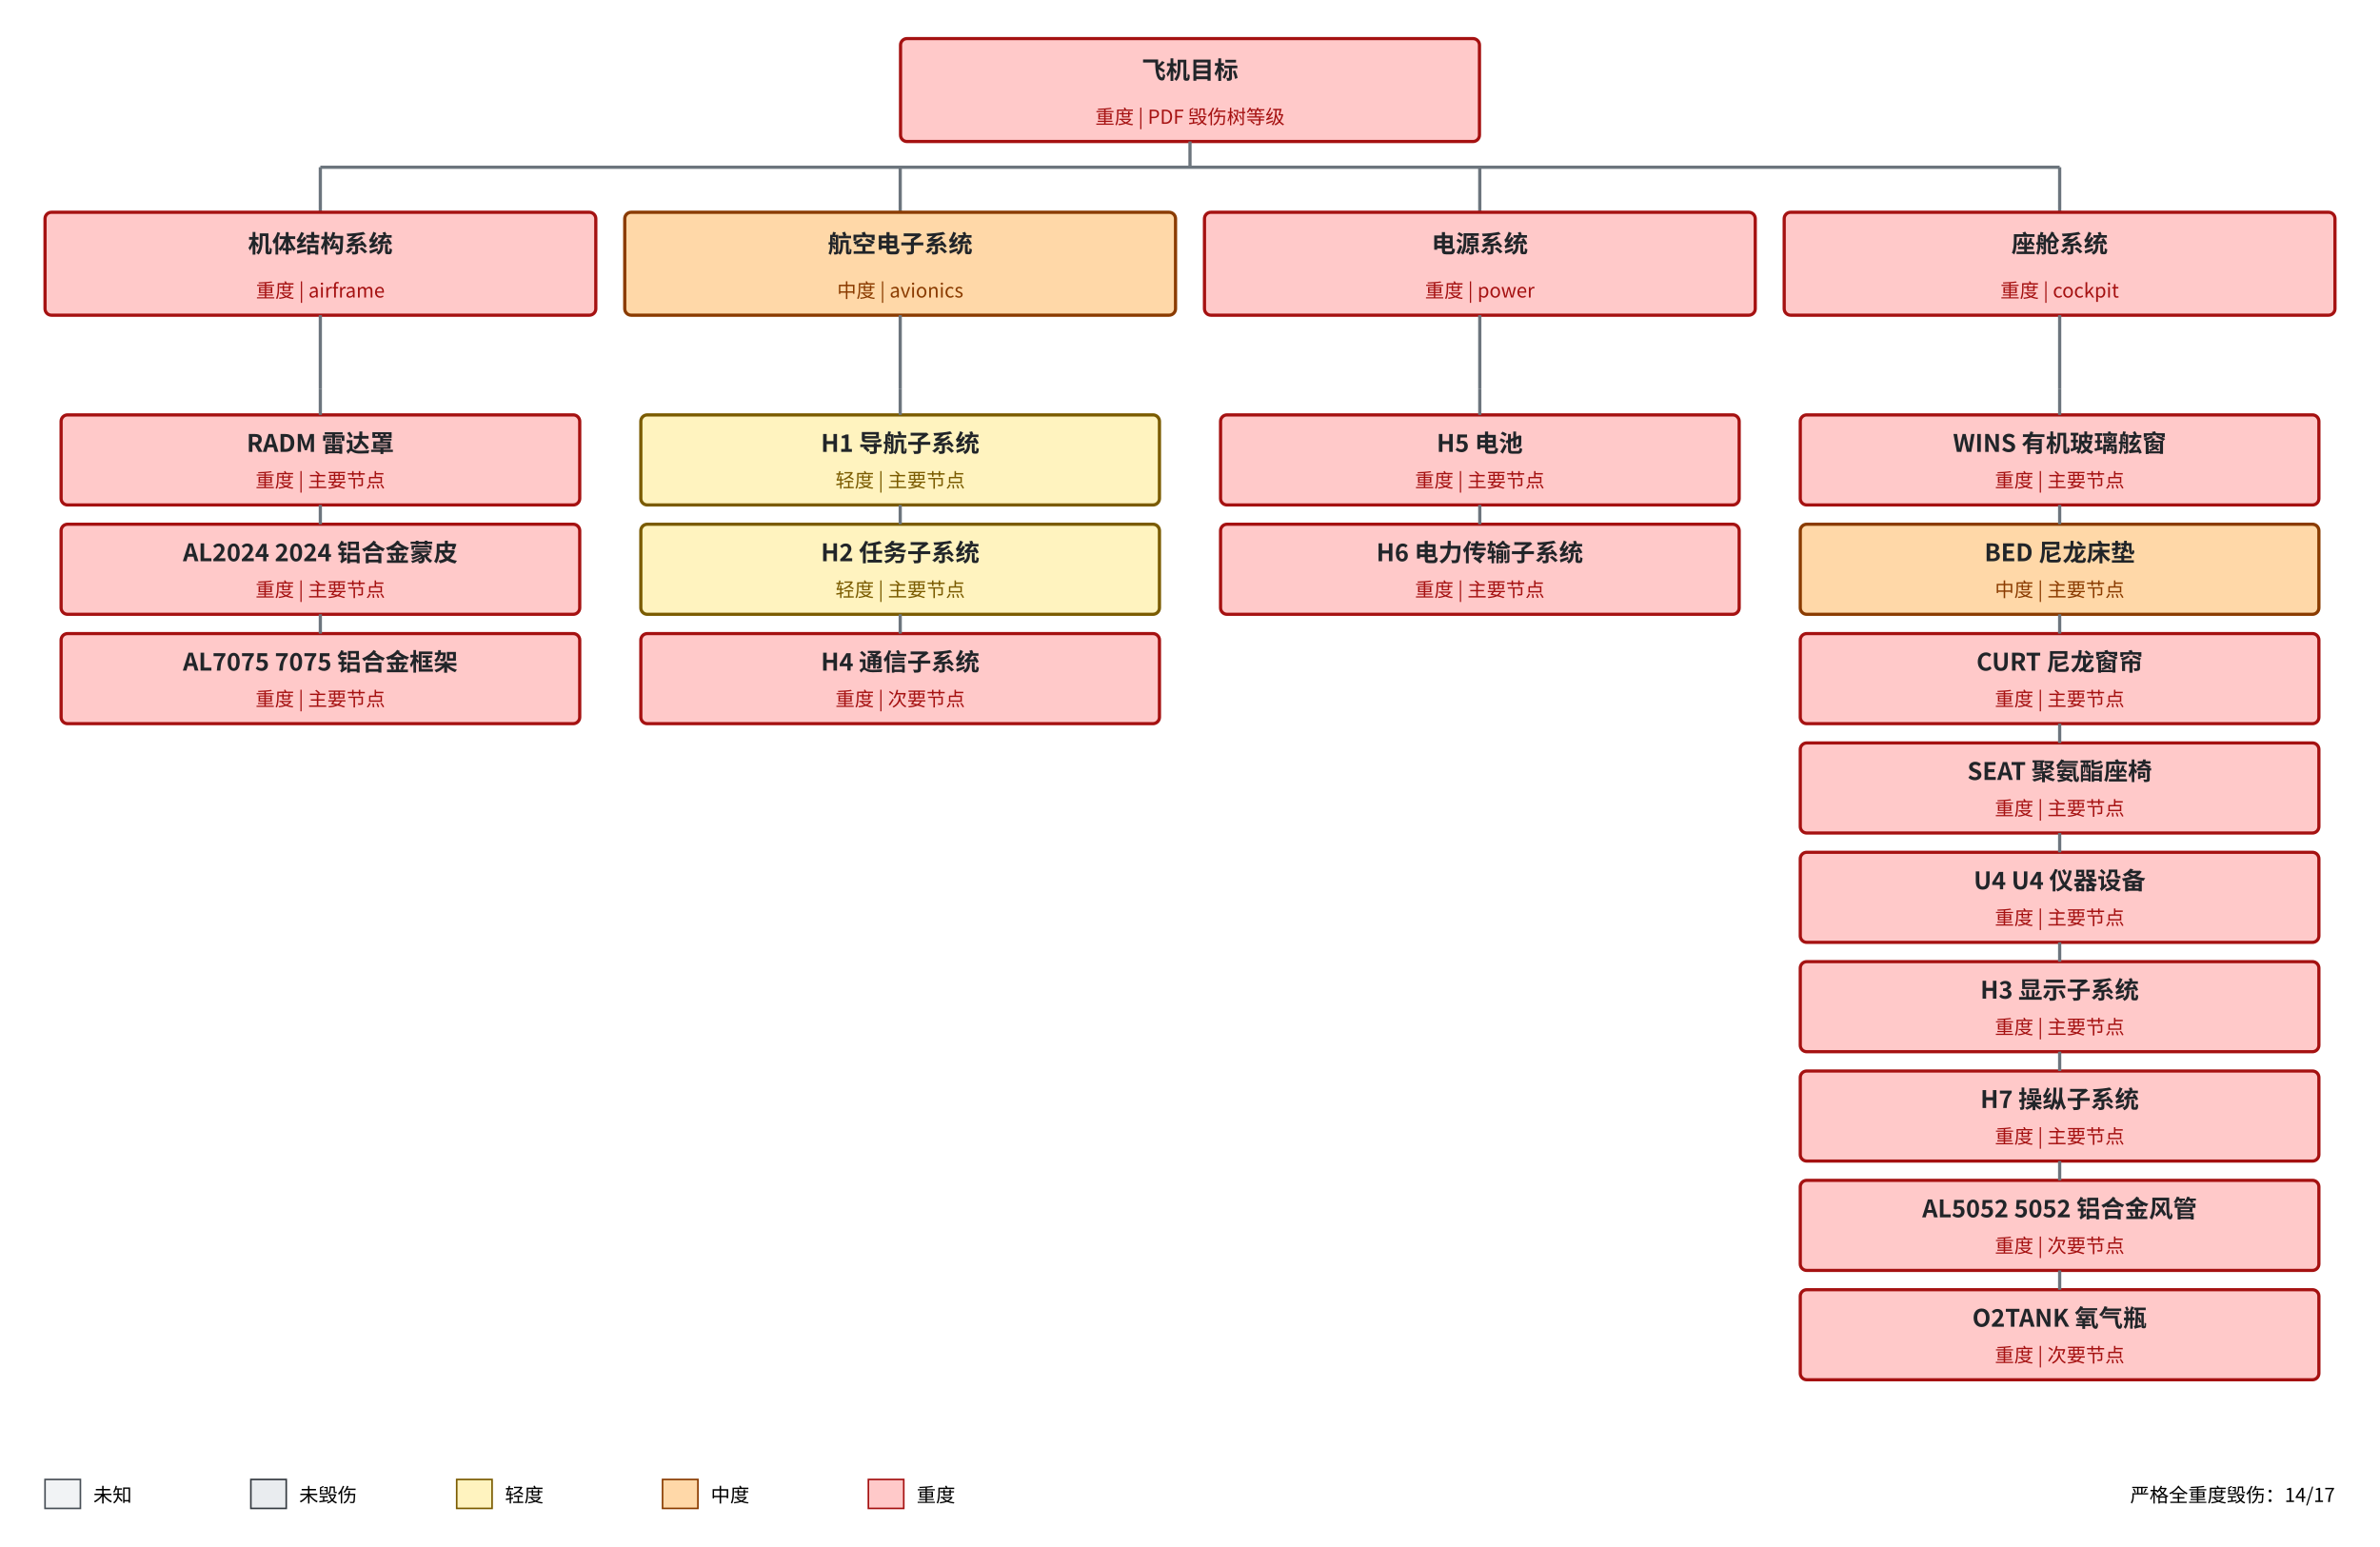
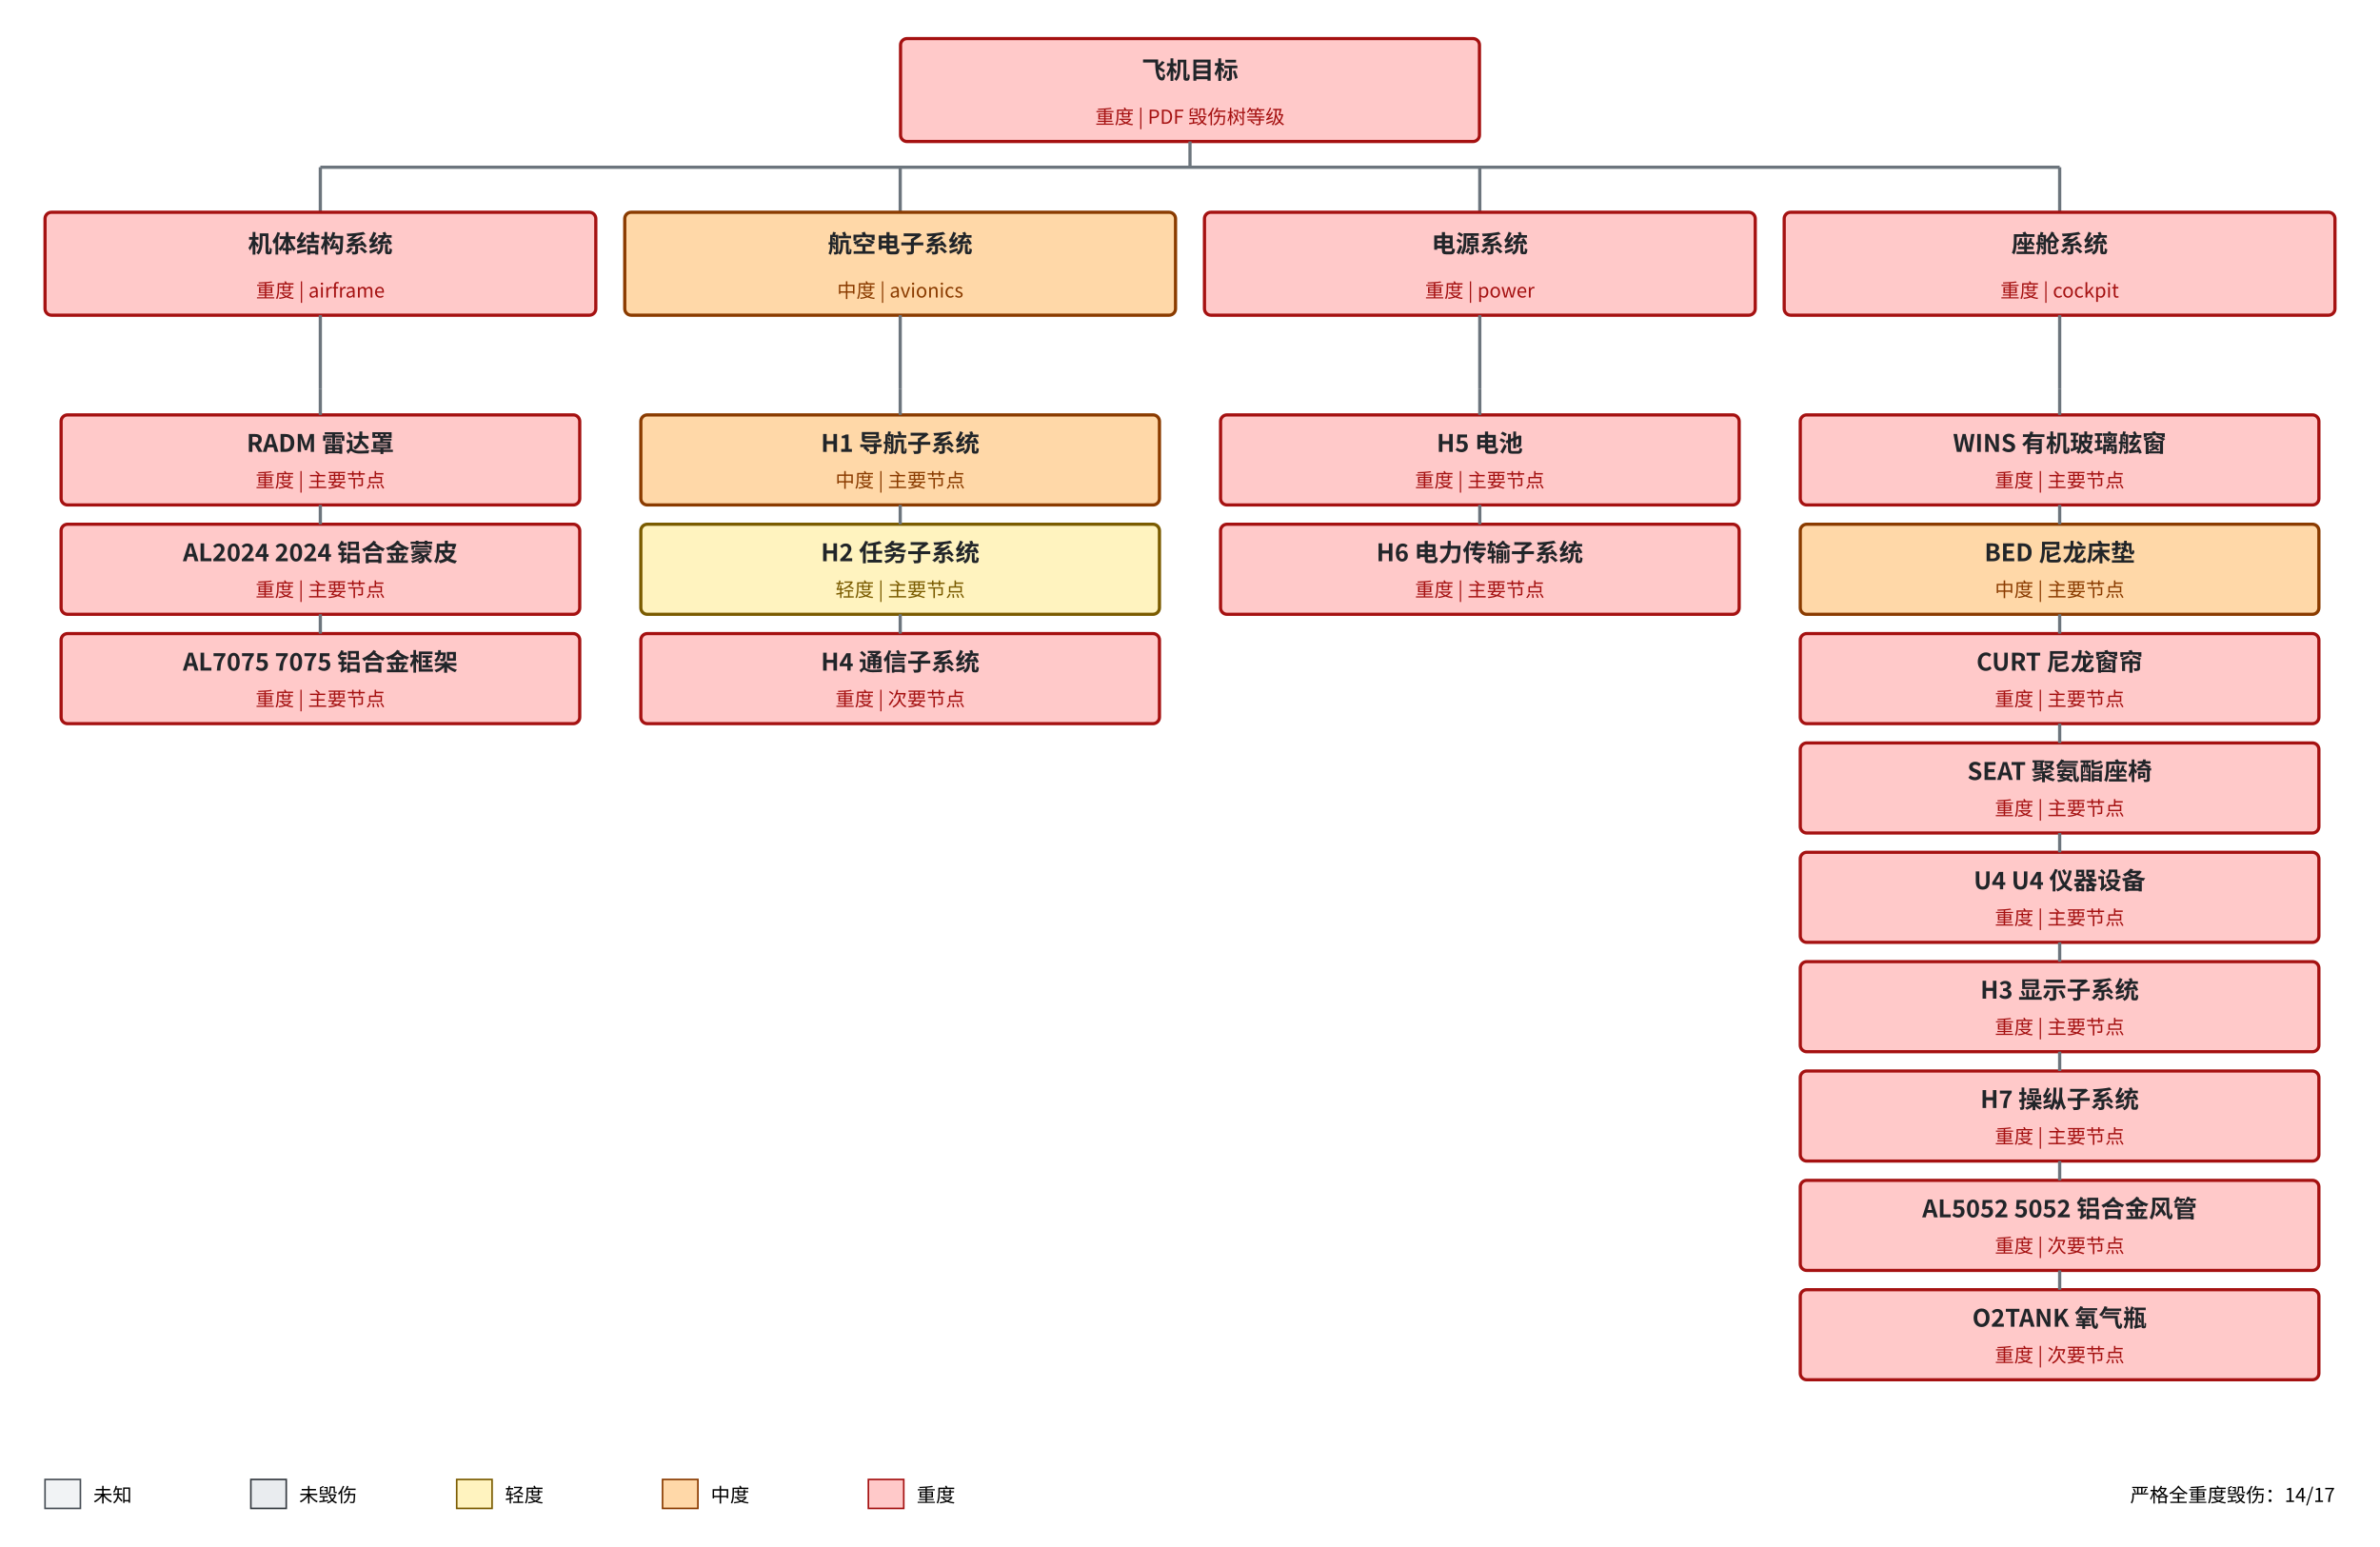
<svg xmlns="http://www.w3.org/2000/svg" width="1480" height="962" viewBox="0 0 1480 962">
  <style>text{font-family:"Microsoft YaHei","Noto Sans CJK SC",Arial,sans-serif;letter-spacing:0}.title{font-size:20px;font-weight:700}.label{font-size:15px;font-weight:600}.small{font-size:12px}.line{stroke:#6c757d;stroke-width:2;fill:none}</style>
  <rect width="100%" height="100%" fill="#ffffff" />
  <rect x="560.0" y="24.0" width="360.0" height="64.0" rx="4" fill="#ffc9c9" stroke="#a51111" stroke-width="2" />
  <text x="740.0" y="49.0" text-anchor="middle" class="label" fill="#212529">飞机目标</text>
  <text x="740.0" y="77.0" text-anchor="middle" class="small" fill="#a51111">重度 | PDF 毁伤树等级</text>
  <path class="line" d="M 740.0 88.0 V 104.0" />
  <path class="line" d="M 199.2 104.0 H 1280.8" />
  <path class="line" d="M 199.2 104.0 V 132.0" />
  <rect x="28.0" y="132.0" width="342.5" height="64.0" rx="4" fill="#ffc9c9" stroke="#a51111" stroke-width="2" />
  <text x="199.2" y="157.0" text-anchor="middle" class="label" fill="#212529">机体结构系统</text>
  <text x="199.2" y="185.0" text-anchor="middle" class="small" fill="#a51111">重度 | airframe</text>
  <path class="line" d="M 199.2 196.0 V 242.0" />
  <rect x="38.0" y="258.0" width="322.5" height="56.0" rx="4" fill="#ffc9c9" stroke="#a51111" stroke-width="2" />
  <text x="199.2" y="281.0" text-anchor="middle" class="label" fill="#212529">RADM  雷达罩</text>
  <text x="199.2" y="303.0" text-anchor="middle" class="small" fill="#a51111">重度 | 主要节点</text>
  <path class="line" d="M 199.2 242.0 V 258.0" />
  <rect x="38.0" y="326.0" width="322.5" height="56.0" rx="4" fill="#ffc9c9" stroke="#a51111" stroke-width="2" />
  <text x="199.2" y="349.0" text-anchor="middle" class="label" fill="#212529">AL2024  2024 铝合金蒙皮</text>
  <text x="199.2" y="371.0" text-anchor="middle" class="small" fill="#a51111">重度 | 主要节点</text>
  <path class="line" d="M 199.2 314.0 V 326.0" />
  <rect x="38.0" y="394.0" width="322.5" height="56.0" rx="4" fill="#ffc9c9" stroke="#a51111" stroke-width="2" />
  <text x="199.2" y="417.0" text-anchor="middle" class="label" fill="#212529">AL7075  7075 铝合金框架</text>
  <text x="199.2" y="439.0" text-anchor="middle" class="small" fill="#a51111">重度 | 主要节点</text>
  <path class="line" d="M 199.2 382.0 V 394.0" />
  <path class="line" d="M 559.8 104.0 V 132.0" />
  <rect x="388.5" y="132.0" width="342.5" height="64.0" rx="4" fill="#ffd8a8" stroke="#8a3b00" stroke-width="2" />
  <text x="559.8" y="157.0" text-anchor="middle" class="label" fill="#212529">航空电子系统</text>
  <text x="559.8" y="185.0" text-anchor="middle" class="small" fill="#8a3b00">中度 | avionics</text>
  <path class="line" d="M 559.8 196.0 V 242.0" />
-   <rect x="398.5" y="258.0" width="322.5" height="56.0" rx="4" fill="#fff3bf" stroke="#7a5b00" stroke-width="2" />
+   <rect x="398.5" y="258.0" width="322.5" height="56.0" rx="4" fill="#ffd8a8" stroke="#8a3b00" stroke-width="2" />
  <text x="559.8" y="281.0" text-anchor="middle" class="label" fill="#212529">H1  导航子系统</text>
-   <text x="559.8" y="303.0" text-anchor="middle" class="small" fill="#7a5b00">轻度 | 主要节点</text>
+   <text x="559.8" y="303.0" text-anchor="middle" class="small" fill="#8a3b00">中度 | 主要节点</text>
  <path class="line" d="M 559.8 242.0 V 258.0" />
  <rect x="398.5" y="326.0" width="322.5" height="56.0" rx="4" fill="#fff3bf" stroke="#7a5b00" stroke-width="2" />
  <text x="559.8" y="349.0" text-anchor="middle" class="label" fill="#212529">H2  任务子系统</text>
  <text x="559.8" y="371.0" text-anchor="middle" class="small" fill="#7a5b00">轻度 | 主要节点</text>
  <path class="line" d="M 559.8 314.0 V 326.0" />
  <rect x="398.5" y="394.0" width="322.5" height="56.0" rx="4" fill="#ffc9c9" stroke="#a51111" stroke-width="2" />
  <text x="559.8" y="417.0" text-anchor="middle" class="label" fill="#212529">H4  通信子系统</text>
  <text x="559.8" y="439.0" text-anchor="middle" class="small" fill="#a51111">重度 | 次要节点</text>
  <path class="line" d="M 559.8 382.0 V 394.0" />
  <path class="line" d="M 920.2 104.0 V 132.0" />
  <rect x="749.0" y="132.0" width="342.5" height="64.0" rx="4" fill="#ffc9c9" stroke="#a51111" stroke-width="2" />
  <text x="920.2" y="157.0" text-anchor="middle" class="label" fill="#212529">电源系统</text>
  <text x="920.2" y="185.0" text-anchor="middle" class="small" fill="#a51111">重度 | power</text>
  <path class="line" d="M 920.2 196.0 V 242.0" />
  <rect x="759.0" y="258.0" width="322.5" height="56.0" rx="4" fill="#ffc9c9" stroke="#a51111" stroke-width="2" />
  <text x="920.2" y="281.0" text-anchor="middle" class="label" fill="#212529">H5  电池</text>
  <text x="920.2" y="303.0" text-anchor="middle" class="small" fill="#a51111">重度 | 主要节点</text>
  <path class="line" d="M 920.2 242.0 V 258.0" />
  <rect x="759.0" y="326.0" width="322.5" height="56.0" rx="4" fill="#ffc9c9" stroke="#a51111" stroke-width="2" />
  <text x="920.2" y="349.0" text-anchor="middle" class="label" fill="#212529">H6  电力传输子系统</text>
  <text x="920.2" y="371.0" text-anchor="middle" class="small" fill="#a51111">重度 | 主要节点</text>
  <path class="line" d="M 920.2 314.0 V 326.0" />
  <path class="line" d="M 1280.8 104.0 V 132.0" />
  <rect x="1109.5" y="132.0" width="342.5" height="64.0" rx="4" fill="#ffc9c9" stroke="#a51111" stroke-width="2" />
  <text x="1280.8" y="157.0" text-anchor="middle" class="label" fill="#212529">座舱系统</text>
  <text x="1280.8" y="185.0" text-anchor="middle" class="small" fill="#a51111">重度 | cockpit</text>
  <path class="line" d="M 1280.8 196.0 V 242.0" />
  <rect x="1119.5" y="258.0" width="322.5" height="56.0" rx="4" fill="#ffc9c9" stroke="#a51111" stroke-width="2" />
  <text x="1280.8" y="281.0" text-anchor="middle" class="label" fill="#212529">WINS  有机玻璃舷窗</text>
  <text x="1280.8" y="303.0" text-anchor="middle" class="small" fill="#a51111">重度 | 主要节点</text>
  <path class="line" d="M 1280.8 242.0 V 258.0" />
  <rect x="1119.5" y="326.0" width="322.5" height="56.0" rx="4" fill="#ffd8a8" stroke="#8a3b00" stroke-width="2" />
  <text x="1280.8" y="349.0" text-anchor="middle" class="label" fill="#212529">BED  尼龙床垫</text>
  <text x="1280.8" y="371.0" text-anchor="middle" class="small" fill="#8a3b00">中度 | 主要节点</text>
  <path class="line" d="M 1280.8 314.0 V 326.0" />
  <rect x="1119.5" y="394.0" width="322.5" height="56.0" rx="4" fill="#ffc9c9" stroke="#a51111" stroke-width="2" />
  <text x="1280.8" y="417.0" text-anchor="middle" class="label" fill="#212529">CURT  尼龙窗帘</text>
  <text x="1280.8" y="439.0" text-anchor="middle" class="small" fill="#a51111">重度 | 主要节点</text>
  <path class="line" d="M 1280.8 382.0 V 394.0" />
  <rect x="1119.5" y="462.0" width="322.5" height="56.0" rx="4" fill="#ffc9c9" stroke="#a51111" stroke-width="2" />
  <text x="1280.8" y="485.0" text-anchor="middle" class="label" fill="#212529">SEAT  聚氨酯座椅</text>
  <text x="1280.8" y="507.0" text-anchor="middle" class="small" fill="#a51111">重度 | 主要节点</text>
  <path class="line" d="M 1280.8 450.0 V 462.0" />
  <rect x="1119.5" y="530.0" width="322.5" height="56.0" rx="4" fill="#ffc9c9" stroke="#a51111" stroke-width="2" />
  <text x="1280.8" y="553.0" text-anchor="middle" class="label" fill="#212529">U4  U4 仪器设备</text>
  <text x="1280.8" y="575.0" text-anchor="middle" class="small" fill="#a51111">重度 | 主要节点</text>
  <path class="line" d="M 1280.8 518.0 V 530.0" />
  <rect x="1119.5" y="598.0" width="322.5" height="56.0" rx="4" fill="#ffc9c9" stroke="#a51111" stroke-width="2" />
  <text x="1280.8" y="621.0" text-anchor="middle" class="label" fill="#212529">H3  显示子系统</text>
  <text x="1280.8" y="643.0" text-anchor="middle" class="small" fill="#a51111">重度 | 主要节点</text>
  <path class="line" d="M 1280.8 586.0 V 598.0" />
  <rect x="1119.5" y="666.0" width="322.5" height="56.0" rx="4" fill="#ffc9c9" stroke="#a51111" stroke-width="2" />
  <text x="1280.8" y="689.0" text-anchor="middle" class="label" fill="#212529">H7  操纵子系统</text>
  <text x="1280.8" y="711.0" text-anchor="middle" class="small" fill="#a51111">重度 | 主要节点</text>
  <path class="line" d="M 1280.8 654.0 V 666.0" />
  <rect x="1119.5" y="734.0" width="322.5" height="56.0" rx="4" fill="#ffc9c9" stroke="#a51111" stroke-width="2" />
  <text x="1280.8" y="757.0" text-anchor="middle" class="label" fill="#212529">AL5052  5052 铝合金风管</text>
  <text x="1280.8" y="779.0" text-anchor="middle" class="small" fill="#a51111">重度 | 次要节点</text>
  <path class="line" d="M 1280.8 722.0 V 734.0" />
  <rect x="1119.5" y="802.0" width="322.5" height="56.0" rx="4" fill="#ffc9c9" stroke="#a51111" stroke-width="2" />
  <text x="1280.8" y="825.0" text-anchor="middle" class="label" fill="#212529">O2TANK  氧气瓶</text>
  <text x="1280.8" y="847.0" text-anchor="middle" class="small" fill="#a51111">重度 | 次要节点</text>
  <path class="line" d="M 1280.8 790.0 V 802.0" />
  <rect x="28" y="920" width="22" height="18" fill="#f1f3f5" stroke="#495057" />
  <text x="58" y="934" class="small">未知</text>
  <rect x="156" y="920" width="22" height="18" fill="#e9ecef" stroke="#343a40" />
  <text x="186" y="934" class="small">未毁伤</text>
  <rect x="284" y="920" width="22" height="18" fill="#fff3bf" stroke="#7a5b00" />
  <text x="314" y="934" class="small">轻度</text>
  <rect x="412" y="920" width="22" height="18" fill="#ffd8a8" stroke="#8a3b00" />
  <text x="442" y="934" class="small">中度</text>
  <rect x="540" y="920" width="22" height="18" fill="#ffc9c9" stroke="#a51111" />
  <text x="570" y="934" class="small">重度</text>
  <text x="1452" y="934" text-anchor="end" class="small">严格全重度毁伤：14/17</text>
</svg>
